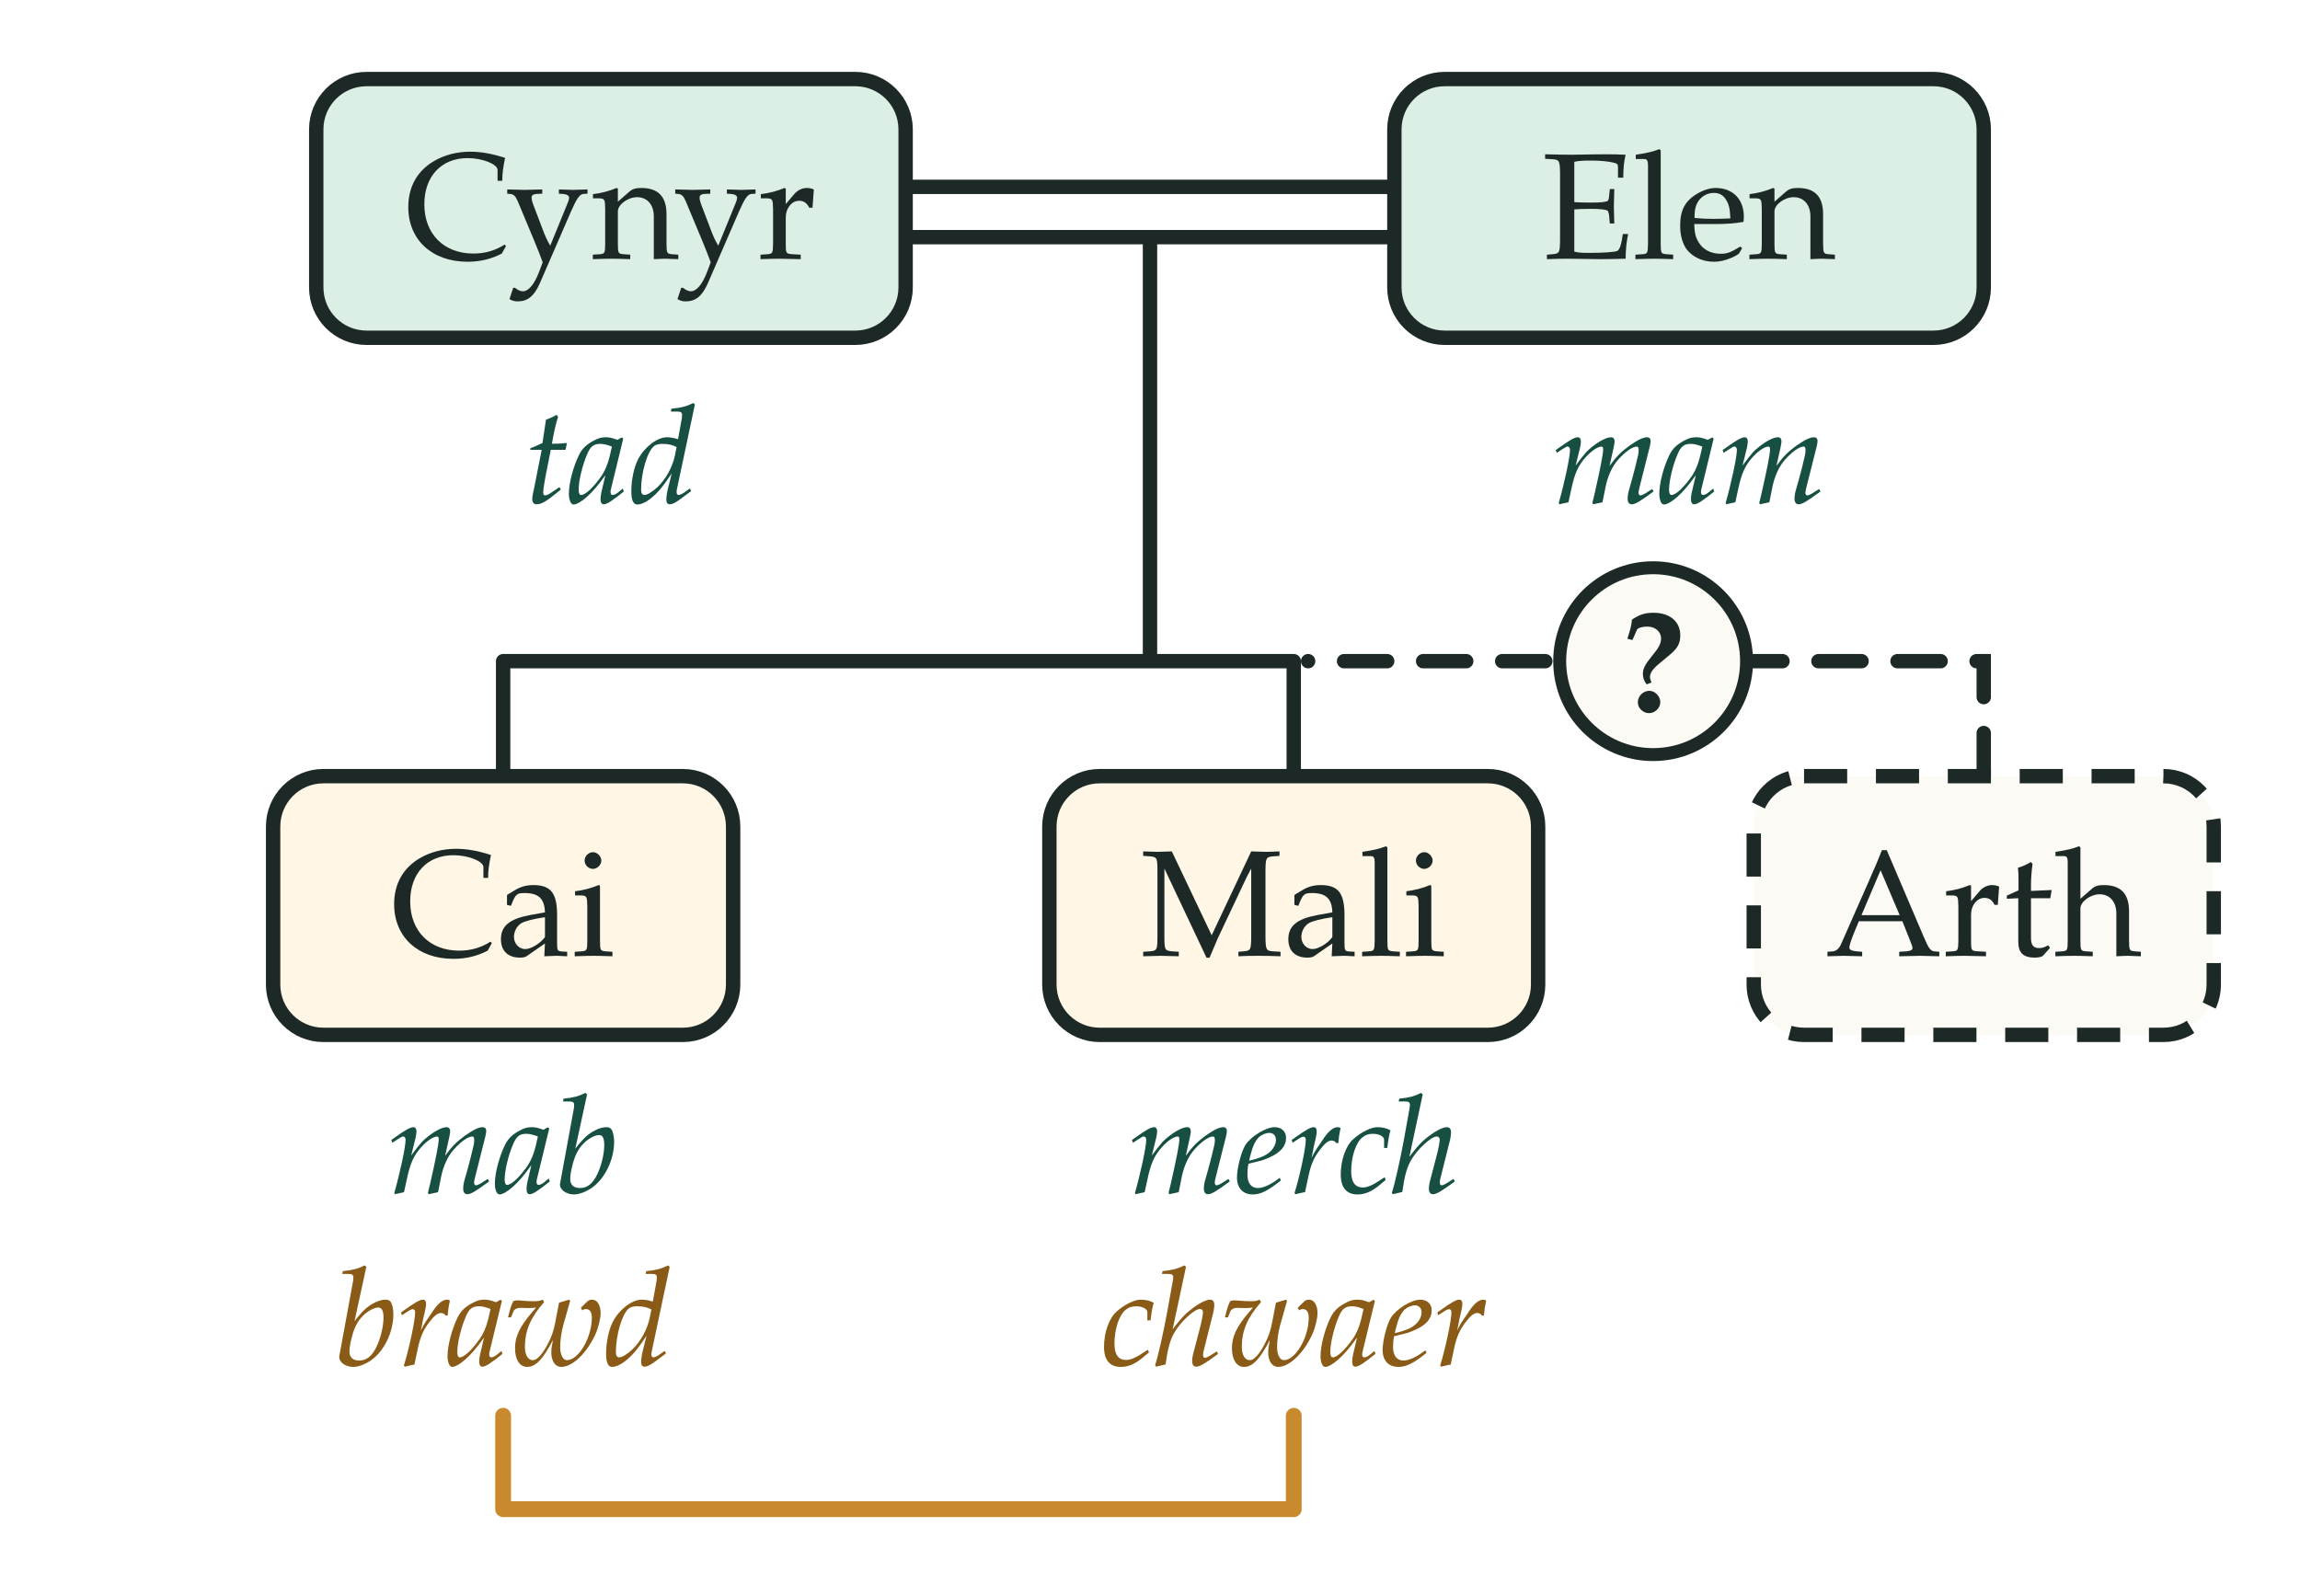
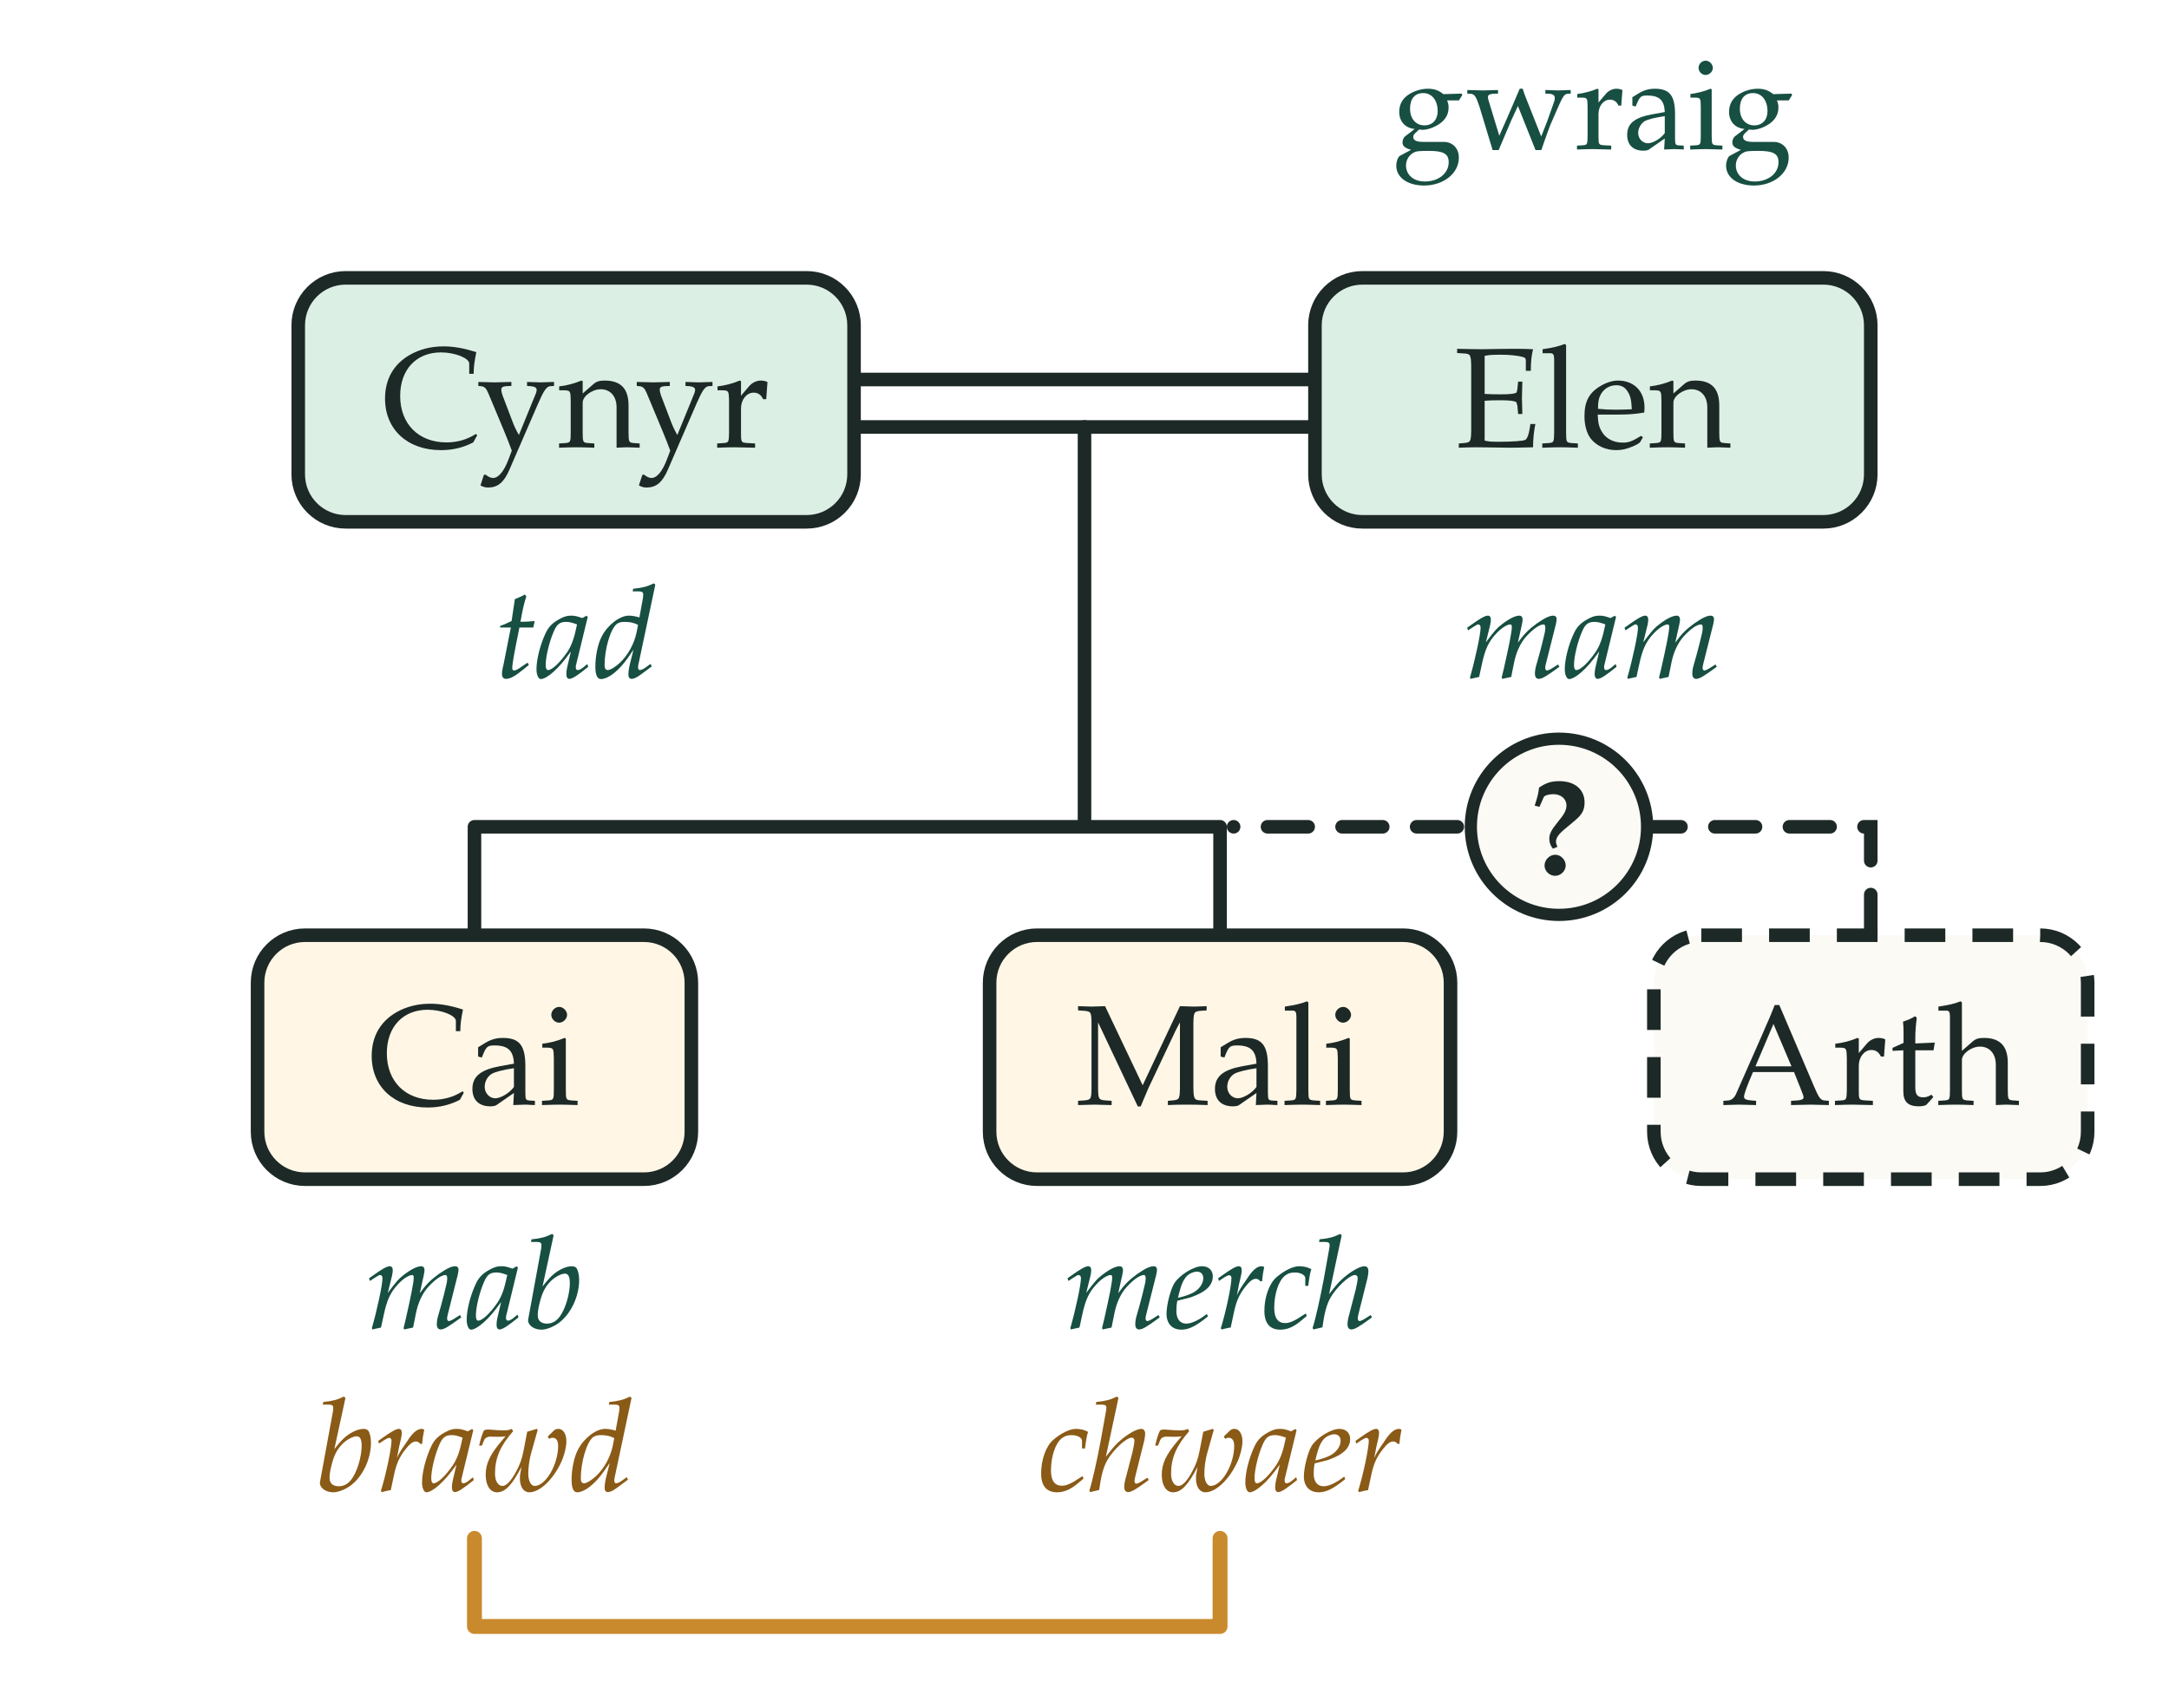
- <svg xmlns="http://www.w3.org/2000/svg" viewBox="0 0 320 222" font-family="Georgia, 'Iowan Old Style', 'Palatino Linotype', 'Times New Roman', serif">
-   <g id="llinellau" fill="none" stroke="#1d2926" stroke-width="2" stroke-linecap="round">
-     <path id="priodas" d="M126,26 H194 M126,33 H194" />
-     <path id="plant" d="M160,33 V92 M70,92 H180 M70,92 V108 M180,92 V108" />
-   </g>
-   <g id="cynyr">
-     <rect x="44" y="11" width="82" height="36" rx="7" fill="#dcefe5" stroke="#1d2926" stroke-width="2" />
-     <text x="85" y="36" font-size="21" text-anchor="middle" fill="#1d2926">Cynyr</text>
-     <text x="85" y="70" font-size="19" text-anchor="middle" fill="#174f42" font-style="italic">tad</text>
-   </g>
-   <g id="elen">
-     <rect x="194" y="11" width="82" height="36" rx="7" fill="#dcefe5" stroke="#1d2926" stroke-width="2" />
-     <text x="235" y="36" font-size="21" text-anchor="middle" fill="#1d2926">Elen</text>
-     <text x="235" y="70" font-size="19" text-anchor="middle" fill="#174f42" font-style="italic">mam</text>
-   </g>
-   <g id="cai">
-     <rect x="38" y="108" width="64" height="36" rx="7" fill="#fff6e6" stroke="#1d2926" stroke-width="2" />
-     <text x="70" y="133" font-size="21" text-anchor="middle" fill="#1d2926">Cai</text>
-     <text x="70" y="166" font-size="19" text-anchor="middle" fill="#174f42" font-style="italic">mab</text>
-   </g>
-   <g id="mali">
-     <rect x="146" y="108" width="68" height="36" rx="7" fill="#fff6e6" stroke="#1d2926" stroke-width="2" />
-     <text x="180" y="133" font-size="21" text-anchor="middle" fill="#1d2926">Mali</text>
-     <text x="180" y="166" font-size="19" text-anchor="middle" fill="#174f42" font-style="italic">merch</text>
-   </g>
-   <g id="brawd-chwaer">
-     <text x="70" y="190" font-size="19" text-anchor="middle" fill="#8a5a17" font-style="italic">brawd</text>
-     <text x="180" y="190" font-size="19" text-anchor="middle" fill="#8a5a17" font-style="italic">chwaer</text>
-     <path d="M70,197 V210 H180 V197" fill="none" stroke="#c98a2e" stroke-width="2.2" stroke-linecap="round" stroke-linejoin="round" />
-   </g>
-   <g id="arth">
-     <path id="arth-cyswllt" d="M276,108 V92 H182" fill="none" stroke="#1d2926" stroke-width="2" stroke-dasharray="6 5" stroke-linecap="round" />
-     <circle cx="230" cy="92" r="13" fill="#fbfaf5" stroke="#1d2926" stroke-width="1.8" />
-     <text x="230" y="99" font-size="20" text-anchor="middle" fill="#1d2926" font-weight="bold">?</text>
-     <rect x="244" y="108" width="64" height="36" rx="7" fill="#fbfaf5" stroke="#1d2926" stroke-width="2" stroke-dasharray="6 4" />
-     <text x="276" y="133" font-size="21" text-anchor="middle" fill="#1d2926">Arth</text>
+ <svg xmlns="http://www.w3.org/2000/svg" viewBox="0 0 320 252" font-family="Georgia, 'Iowan Old Style', 'Palatino Linotype', 'Times New Roman', serif">
+   <text x="235" y="22" font-size="19" text-anchor="middle" fill="#174f42">gwraig</text>
+   <g transform="translate(0 30)">
+     <g id="llinellau" fill="none" stroke="#1d2926" stroke-width="2" stroke-linecap="round">
+       <path id="priodas" d="M126,26 H194 M126,33 H194" />
+       <path id="plant" d="M160,33 V92 M70,92 H180 M70,92 V108 M180,92 V108" />
+     </g>
+     <g id="cynyr">
+       <rect x="44" y="11" width="82" height="36" rx="7" fill="#dcefe5" stroke="#1d2926" stroke-width="2" />
+       <text x="85" y="36" font-size="21" text-anchor="middle" fill="#1d2926">Cynyr</text>
+       <text x="85" y="70" font-size="19" text-anchor="middle" fill="#174f42" font-style="italic">tad</text>
+     </g>
+     <g id="elen">
+       <rect x="194" y="11" width="82" height="36" rx="7" fill="#dcefe5" stroke="#1d2926" stroke-width="2" />
+       <text x="235" y="36" font-size="21" text-anchor="middle" fill="#1d2926">Elen</text>
+       <text x="235" y="70" font-size="19" text-anchor="middle" fill="#174f42" font-style="italic">mam</text>
+     </g>
+     <g id="cai">
+       <rect x="38" y="108" width="64" height="36" rx="7" fill="#fff6e6" stroke="#1d2926" stroke-width="2" />
+       <text x="70" y="133" font-size="21" text-anchor="middle" fill="#1d2926">Cai</text>
+       <text x="70" y="166" font-size="19" text-anchor="middle" fill="#174f42" font-style="italic">mab</text>
+     </g>
+     <g id="mali">
+       <rect x="146" y="108" width="68" height="36" rx="7" fill="#fff6e6" stroke="#1d2926" stroke-width="2" />
+       <text x="180" y="133" font-size="21" text-anchor="middle" fill="#1d2926">Mali</text>
+       <text x="180" y="166" font-size="19" text-anchor="middle" fill="#174f42" font-style="italic">merch</text>
+     </g>
+     <g id="brawd-chwaer">
+       <text x="70" y="190" font-size="19" text-anchor="middle" fill="#8a5a17" font-style="italic">brawd</text>
+       <text x="180" y="190" font-size="19" text-anchor="middle" fill="#8a5a17" font-style="italic">chwaer</text>
+       <path d="M70,197 V210 H180 V197" fill="none" stroke="#c98a2e" stroke-width="2.2" stroke-linecap="round" stroke-linejoin="round" />
+     </g>
+     <g id="arth">
+       <path id="arth-cyswllt" d="M276,108 V92 H182" fill="none" stroke="#1d2926" stroke-width="2" stroke-dasharray="6 5" stroke-linecap="round" />
+       <circle cx="230" cy="92" r="13" fill="#fbfaf5" stroke="#1d2926" stroke-width="1.8" />
+       <text x="230" y="99" font-size="20" text-anchor="middle" fill="#1d2926" font-weight="bold">?</text>
+       <rect x="244" y="108" width="64" height="36" rx="7" fill="#fbfaf5" stroke="#1d2926" stroke-width="2" stroke-dasharray="6 4" />
+       <text x="276" y="133" font-size="21" text-anchor="middle" fill="#1d2926">Arth</text>
+     </g>
  </g>
</svg>
